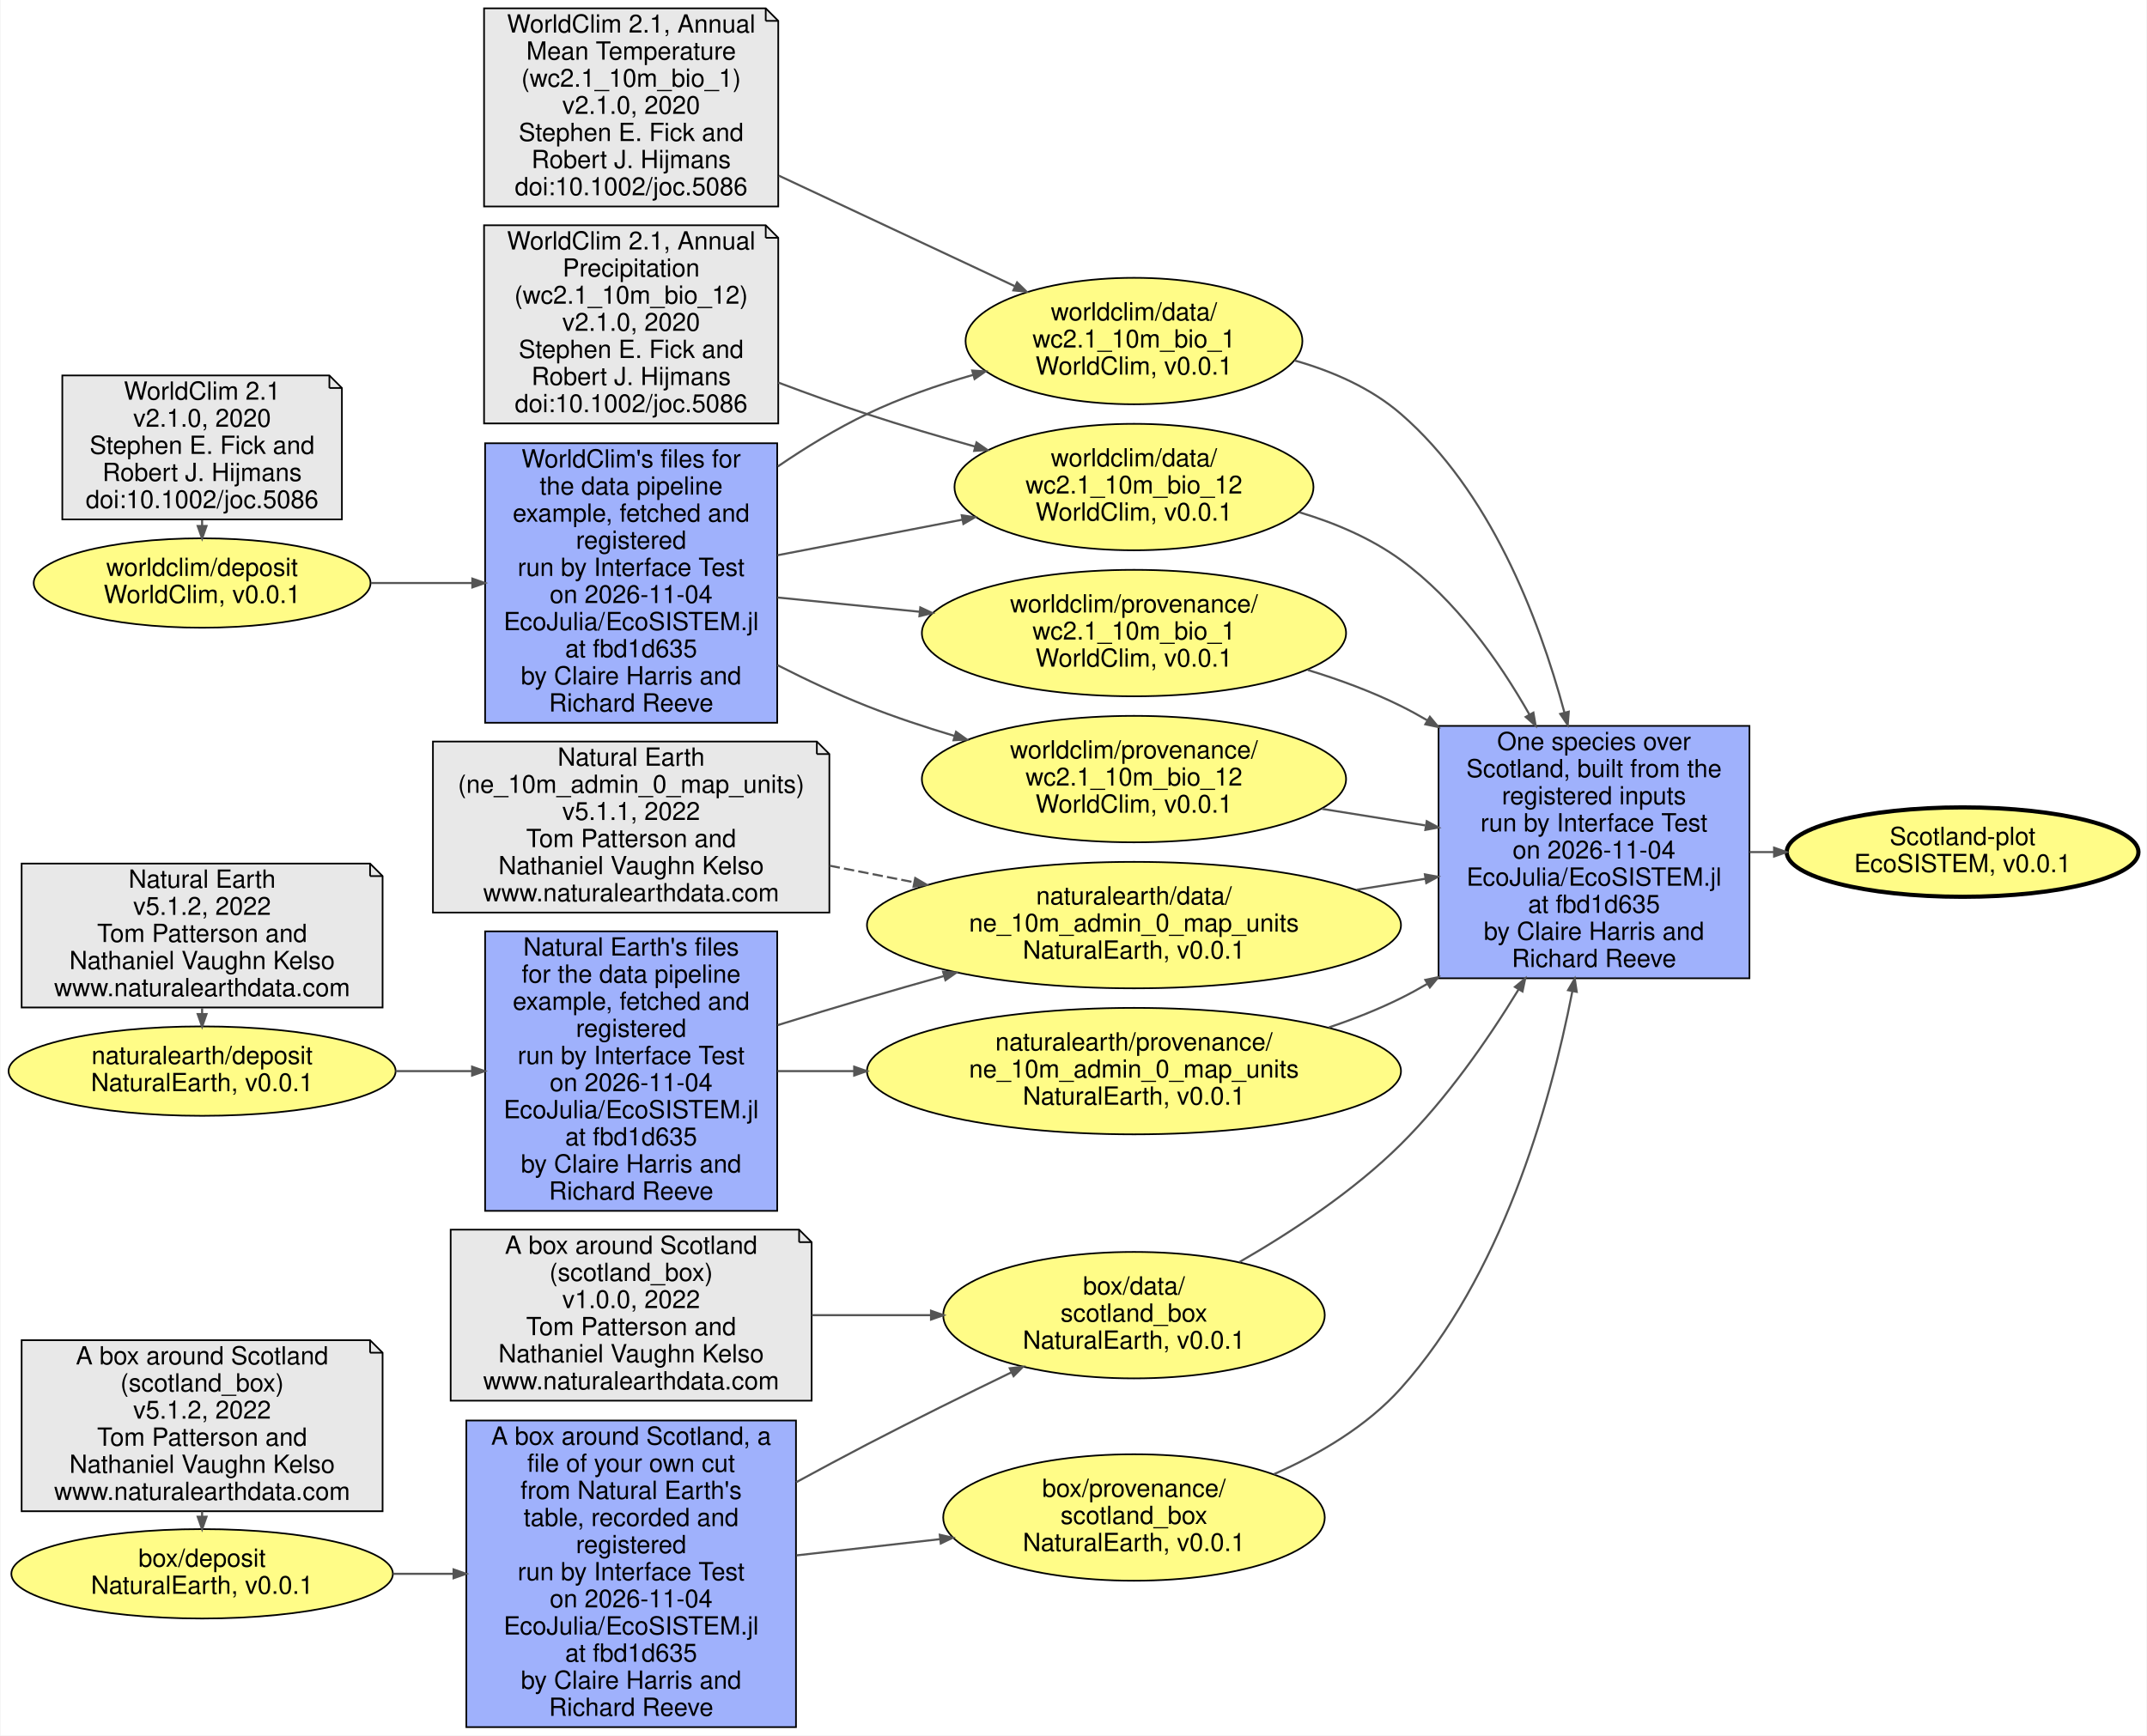
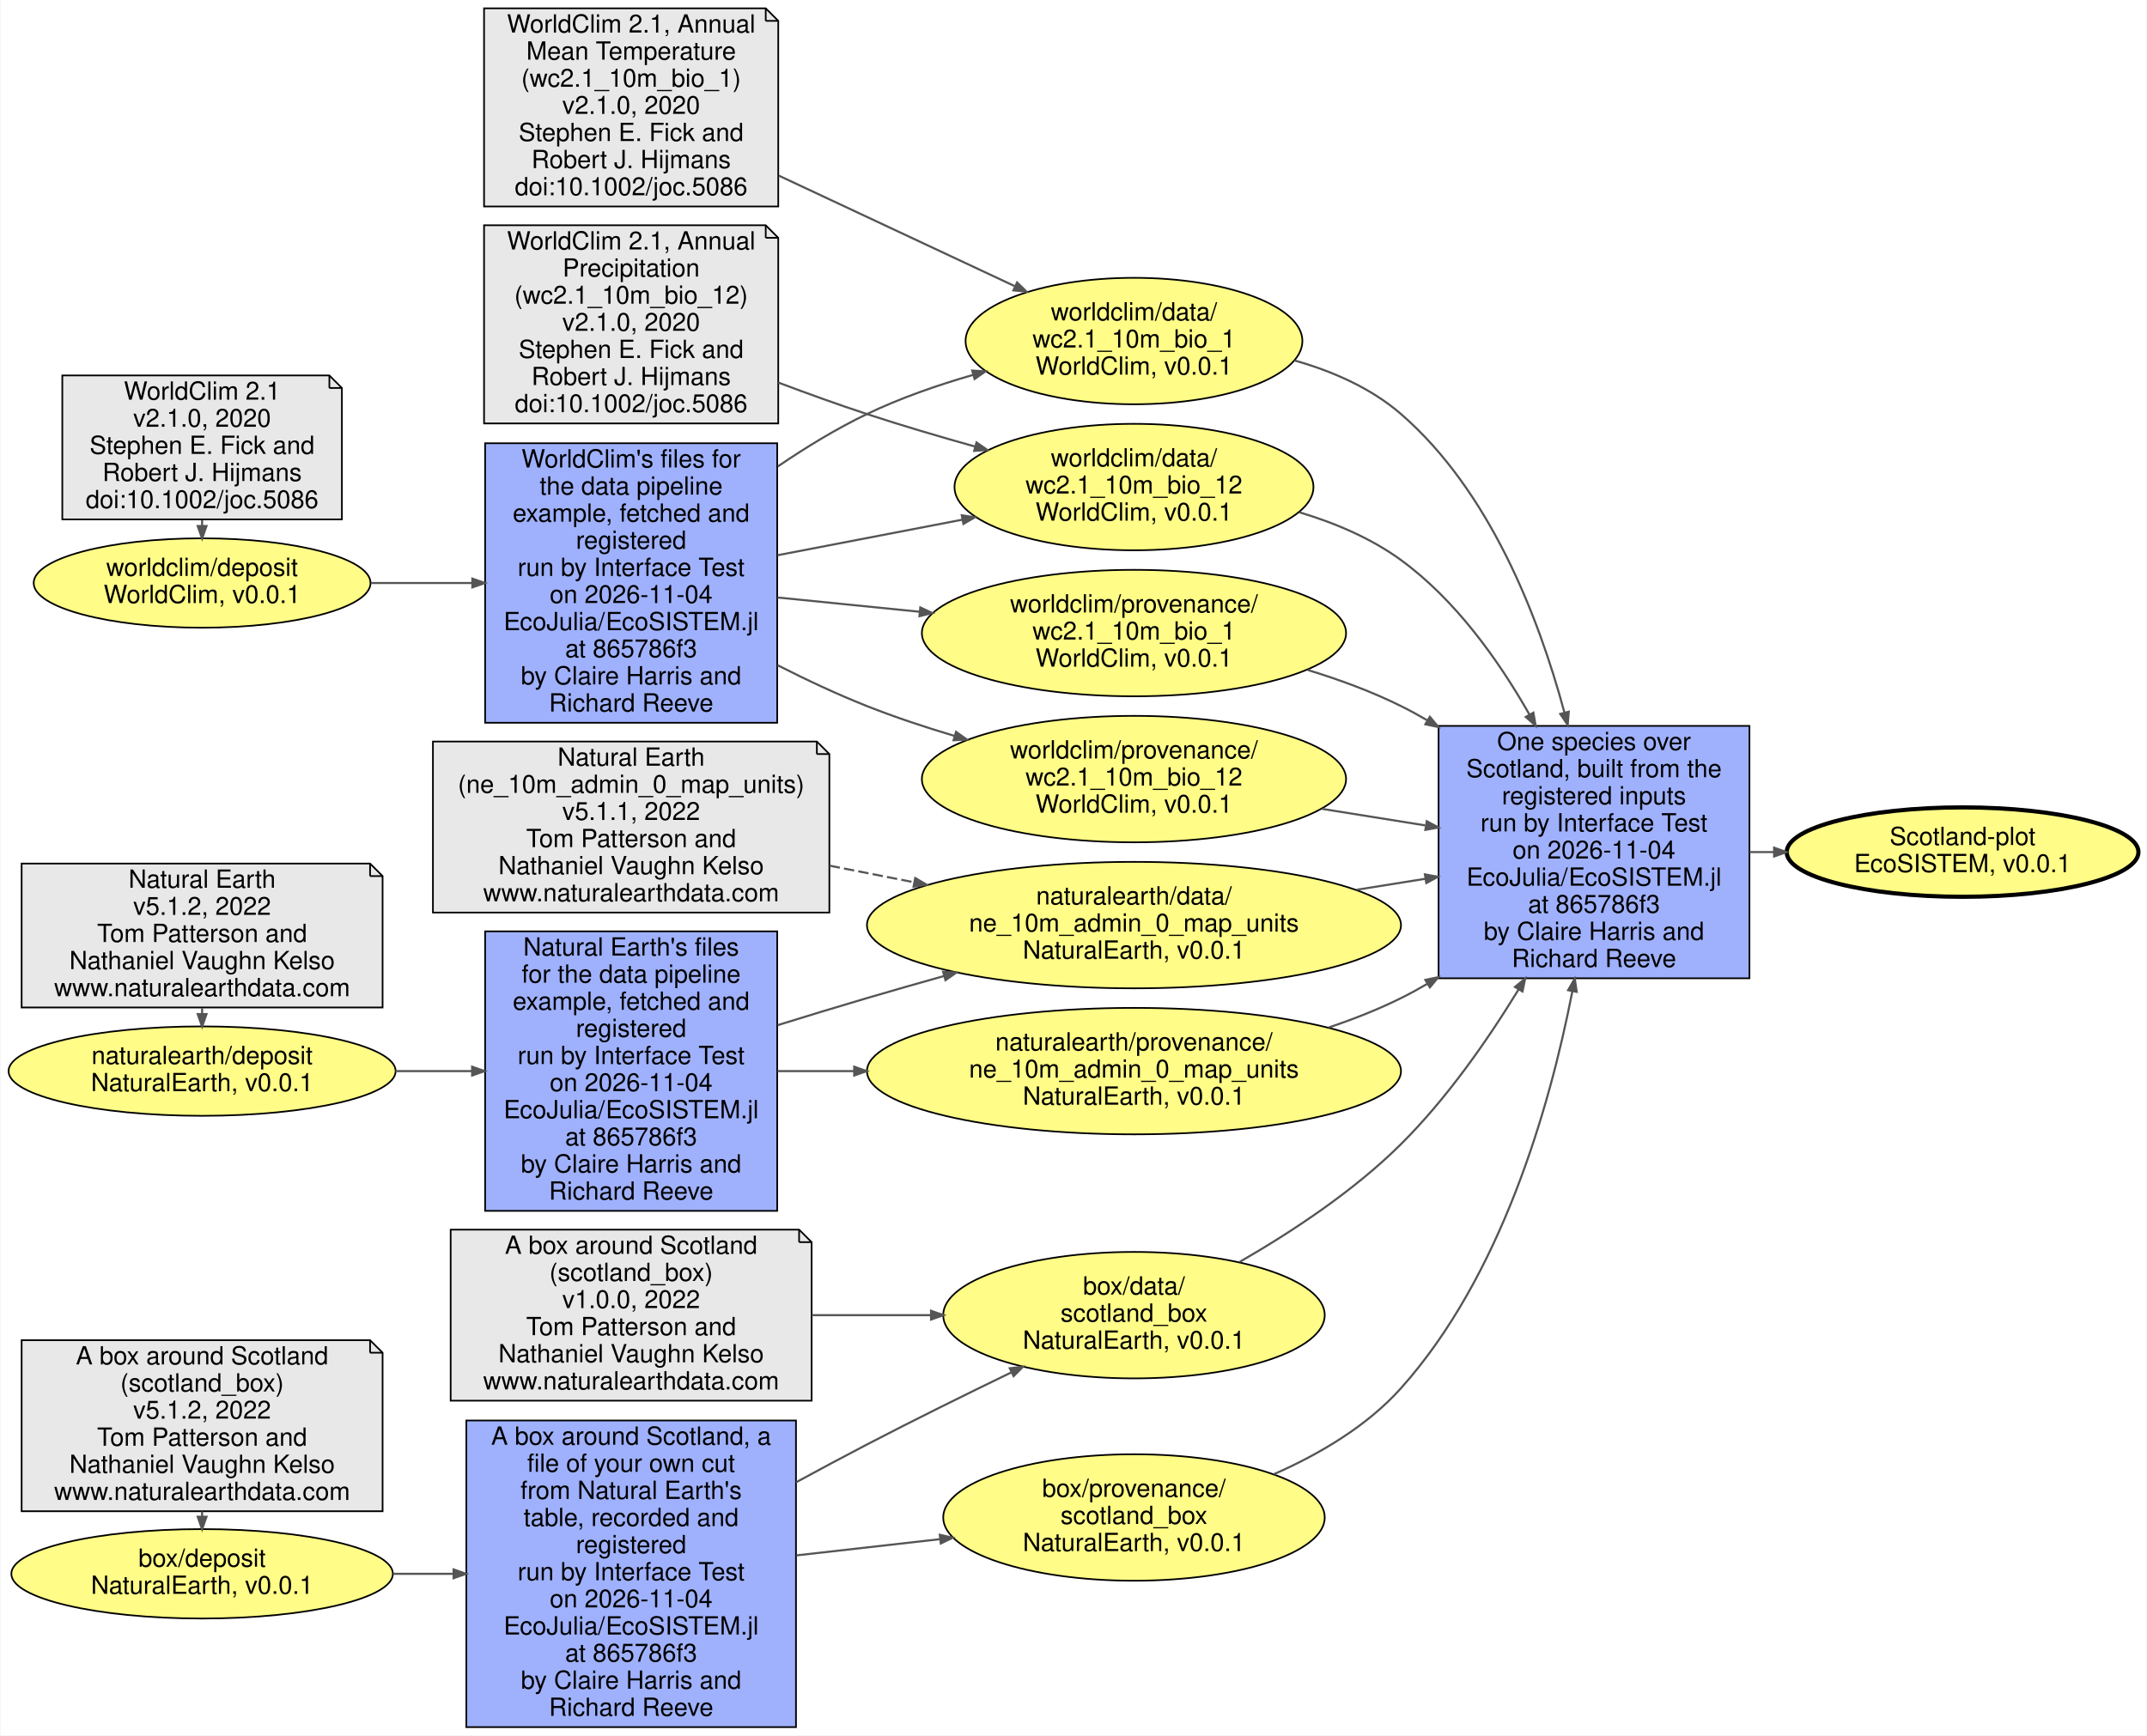
<svg xmlns="http://www.w3.org/2000/svg" width="1029pt" height="832pt" viewBox="0.00 0.00 1028.53 832.00">
  <g id="graph0" class="graph" transform="scale(1 1) rotate(0) translate(4 828)">
    <polygon fill="white" stroke="transparent" points="-4,4 -4,-828 1024.53,-828 1024.53,4 -4,4" />
    <g id="node1" class="node">
      <ellipse fill="#fffc87" stroke="black" stroke-width="2" cx="936.38" cy="-419.5" rx="84.29" ry="21.43" />
      <text text-anchor="middle" x="936.38" y="-422.9" font-family="Helvetica,sans-Serif" font-size="12.00">Scotland-plot</text>
      <text text-anchor="middle" x="936.38" y="-409.9" font-family="Helvetica,sans-Serif" font-size="12.00">EcoSISTEM, v0.0.1</text>
    </g>
    <g id="node2" class="node">
      <ellipse fill="#fffc87" stroke="black" stroke-width="0.8" cx="539.25" cy="-664.5" rx="80.72" ry="30.31" />
      <text text-anchor="middle" x="539.25" y="-674.4" font-family="Helvetica,sans-Serif" font-size="12.00">worldclim/data/</text>
      <text text-anchor="middle" x="539.25" y="-661.4" font-family="Helvetica,sans-Serif" font-size="12.00">wc2.1_10m_bio_1</text>
      <text text-anchor="middle" x="539.25" y="-648.4" font-family="Helvetica,sans-Serif" font-size="12.00">WorldClim, v0.0.1</text>
    </g>
    <g id="node20" class="node">
      <polygon fill="#9fb1fc" stroke="black" stroke-width="0.8" points="834.23,-480 685.23,-480 685.23,-359 834.23,-359 834.23,-480" />
      <text text-anchor="middle" x="759.73" y="-468.4" font-family="Helvetica,sans-Serif" font-size="12.00">One species over</text>
      <text text-anchor="middle" x="759.73" y="-455.4" font-family="Helvetica,sans-Serif" font-size="12.00">Scotland, built from the</text>
      <text text-anchor="middle" x="759.73" y="-442.4" font-family="Helvetica,sans-Serif" font-size="12.00">registered inputs</text>
      <text text-anchor="middle" x="759.73" y="-429.4" font-family="Helvetica,sans-Serif" font-size="12.00">run by Interface Test</text>
      <text text-anchor="middle" x="759.73" y="-416.4" font-family="Helvetica,sans-Serif" font-size="12.00">on 2026-11-04</text>
      <text text-anchor="middle" x="759.73" y="-403.4" font-family="Helvetica,sans-Serif" font-size="12.00">EcoJulia/EcoSISTEM.jl</text>
-       <text text-anchor="middle" x="759.73" y="-390.4" font-family="Helvetica,sans-Serif" font-size="12.00">at fbd1d635</text>
+       <text text-anchor="middle" x="759.73" y="-390.4" font-family="Helvetica,sans-Serif" font-size="12.00">at 865786f3</text>
      <text text-anchor="middle" x="759.73" y="-377.4" font-family="Helvetica,sans-Serif" font-size="12.00">by Claire Harris and</text>
      <text text-anchor="middle" x="759.73" y="-364.4" font-family="Helvetica,sans-Serif" font-size="12.00">Richard Reeve</text>
    </g>
    <g id="edge8" class="edge">
      <path fill="none" stroke="#555555" d="M616.2,-655.19C634.51,-649.99 652.9,-641.94 667.23,-629.5 709.59,-592.77 733.04,-532.81 745.57,-486.35" />
      <polygon fill="#555555" stroke="#555555" points="747.62,-486.8 747.12,-480.46 743.56,-485.73 747.62,-486.8" />
    </g>
    <g id="node3" class="node">
      <polygon fill="#e8e8e8" stroke="black" stroke-width="0.8" points="362.76,-824 227.76,-824 227.76,-729 368.76,-729 368.76,-818 362.76,-824" />
      <polyline fill="none" stroke="black" stroke-width="0.8" points="362.76,-824 362.76,-818 " />
      <polyline fill="none" stroke="black" stroke-width="0.8" points="368.76,-818 362.76,-818 " />
      <text text-anchor="middle" x="298.26" y="-812.4" font-family="Helvetica,sans-Serif" font-size="12.00">WorldClim 2.1, Annual</text>
      <text text-anchor="middle" x="298.26" y="-799.4" font-family="Helvetica,sans-Serif" font-size="12.00">Mean Temperature</text>
      <text text-anchor="middle" x="298.26" y="-786.4" font-family="Helvetica,sans-Serif" font-size="12.00">(wc2.1_10m_bio_1)</text>
      <text text-anchor="middle" x="298.26" y="-773.4" font-family="Helvetica,sans-Serif" font-size="12.00">v2.1.0, 2020</text>
      <text text-anchor="middle" x="298.26" y="-760.4" font-family="Helvetica,sans-Serif" font-size="12.00">Stephen E. Fick and</text>
      <text text-anchor="middle" x="298.26" y="-747.4" font-family="Helvetica,sans-Serif" font-size="12.00">Robert J. Hijmans</text>
      <text text-anchor="middle" x="298.26" y="-734.4" font-family="Helvetica,sans-Serif" font-size="12.00">doi:10.1002/joc.5086</text>
    </g>
    <g id="edge1" class="edge">
      <path fill="none" stroke="#555555" d="M369.03,-743.8C404.98,-726.96 448.23,-706.69 482.01,-690.86" />
      <polygon fill="#555555" stroke="#555555" points="483.23,-692.6 487.77,-688.16 481.45,-688.8 483.23,-692.6" />
    </g>
    <g id="node4" class="node">
      <ellipse fill="#fffc87" stroke="black" stroke-width="0.8" cx="539.25" cy="-594.5" rx="86.03" ry="30.31" />
      <text text-anchor="middle" x="539.25" y="-604.4" font-family="Helvetica,sans-Serif" font-size="12.00">worldclim/data/</text>
      <text text-anchor="middle" x="539.25" y="-591.4" font-family="Helvetica,sans-Serif" font-size="12.00">wc2.1_10m_bio_12</text>
      <text text-anchor="middle" x="539.25" y="-578.4" font-family="Helvetica,sans-Serif" font-size="12.00">WorldClim, v0.0.1</text>
    </g>
    <g id="edge9" class="edge">
      <path fill="none" stroke="#555555" d="M618.49,-582.42C635.63,-577.28 652.92,-569.95 667.23,-559.5 693.18,-540.56 713.79,-511.85 728.83,-485.35" />
      <polygon fill="#555555" stroke="#555555" points="730.68,-486.34 731.76,-480.08 727.01,-484.3 730.68,-486.34" />
    </g>
    <g id="node5" class="node">
      <polygon fill="#e8e8e8" stroke="black" stroke-width="0.8" points="362.76,-720 227.76,-720 227.76,-625 368.76,-625 368.76,-714 362.76,-720" />
      <polyline fill="none" stroke="black" stroke-width="0.8" points="362.76,-720 362.76,-714 " />
      <polyline fill="none" stroke="black" stroke-width="0.8" points="368.76,-714 362.76,-714 " />
      <text text-anchor="middle" x="298.26" y="-708.4" font-family="Helvetica,sans-Serif" font-size="12.00">WorldClim 2.1, Annual</text>
      <text text-anchor="middle" x="298.26" y="-695.4" font-family="Helvetica,sans-Serif" font-size="12.00">Precipitation</text>
      <text text-anchor="middle" x="298.26" y="-682.4" font-family="Helvetica,sans-Serif" font-size="12.00">(wc2.1_10m_bio_12)</text>
      <text text-anchor="middle" x="298.26" y="-669.4" font-family="Helvetica,sans-Serif" font-size="12.00">v2.1.0, 2020</text>
      <text text-anchor="middle" x="298.26" y="-656.4" font-family="Helvetica,sans-Serif" font-size="12.00">Stephen E. Fick and</text>
      <text text-anchor="middle" x="298.26" y="-643.4" font-family="Helvetica,sans-Serif" font-size="12.00">Robert J. Hijmans</text>
      <text text-anchor="middle" x="298.26" y="-630.4" font-family="Helvetica,sans-Serif" font-size="12.00">doi:10.1002/joc.5086</text>
    </g>
    <g id="edge2" class="edge">
      <path fill="none" stroke="#555555" d="M368.79,-644.6C382.76,-639.33 397.41,-634.06 411.26,-629.5 427.95,-624.01 446.06,-618.67 463.23,-613.87" />
      <polygon fill="#555555" stroke="#555555" points="463.79,-615.89 469.01,-612.27 462.67,-611.85 463.79,-615.89" />
    </g>
    <g id="node6" class="node">
      <ellipse fill="#fffc87" stroke="black" stroke-width="0.8" cx="539.25" cy="-524.5" rx="101.65" ry="30.31" />
      <text text-anchor="middle" x="539.25" y="-534.4" font-family="Helvetica,sans-Serif" font-size="12.00">worldclim/provenance/</text>
      <text text-anchor="middle" x="539.25" y="-521.4" font-family="Helvetica,sans-Serif" font-size="12.00">wc2.1_10m_bio_1</text>
      <text text-anchor="middle" x="539.25" y="-508.4" font-family="Helvetica,sans-Serif" font-size="12.00">WorldClim, v0.0.1</text>
    </g>
    <g id="edge10" class="edge">
      <path fill="none" stroke="#555555" d="M622.58,-506.79C637.82,-502.13 653.31,-496.42 667.23,-489.5 671.45,-487.4 675.67,-485.1 679.85,-482.65" />
      <polygon fill="#555555" stroke="#555555" points="681.07,-484.36 685.12,-479.46 678.9,-480.77 681.07,-484.36" />
    </g>
    <g id="node7" class="node">
      <ellipse fill="#fffc87" stroke="black" stroke-width="0.8" cx="539.25" cy="-454.5" rx="101.65" ry="30.31" />
      <text text-anchor="middle" x="539.25" y="-464.4" font-family="Helvetica,sans-Serif" font-size="12.00">worldclim/provenance/</text>
      <text text-anchor="middle" x="539.25" y="-451.4" font-family="Helvetica,sans-Serif" font-size="12.00">wc2.1_10m_bio_12</text>
      <text text-anchor="middle" x="539.25" y="-438.4" font-family="Helvetica,sans-Serif" font-size="12.00">WorldClim, v0.0.1</text>
    </g>
    <g id="edge11" class="edge">
      <path fill="none" stroke="#555555" d="M629.43,-440.21C645.78,-437.59 662.76,-434.87 678.82,-432.3" />
      <polygon fill="#555555" stroke="#555555" points="679.57,-434.31 685.17,-431.29 678.91,-430.16 679.57,-434.31" />
    </g>
    <g id="node8" class="node">
      <ellipse fill="#fffc87" stroke="black" stroke-width="0.8" cx="539.25" cy="-384.5" rx="127.97" ry="30.31" />
      <text text-anchor="middle" x="539.25" y="-394.4" font-family="Helvetica,sans-Serif" font-size="12.00">naturalearth/data/</text>
      <text text-anchor="middle" x="539.25" y="-381.4" font-family="Helvetica,sans-Serif" font-size="12.00">ne_10m_admin_0_map_units</text>
      <text text-anchor="middle" x="539.25" y="-368.4" font-family="Helvetica,sans-Serif" font-size="12.00">NaturalEarth, v0.0.1</text>
    </g>
    <g id="edge12" class="edge">
      <path fill="none" stroke="#555555" d="M645.97,-401.44C657.09,-403.22 668.26,-405.01 679.02,-406.73" />
      <polygon fill="#555555" stroke="#555555" points="678.69,-408.8 684.95,-407.68 679.36,-404.66 678.69,-408.8" />
    </g>
    <g id="node9" class="node">
      <polygon fill="#e8e8e8" stroke="black" stroke-width="0.8" points="387.26,-472.5 203.26,-472.5 203.26,-390.5 393.26,-390.5 393.26,-466.5 387.26,-472.5" />
      <polyline fill="none" stroke="black" stroke-width="0.8" points="387.26,-472.5 387.26,-466.5 " />
      <polyline fill="none" stroke="black" stroke-width="0.8" points="393.26,-466.5 387.26,-466.5 " />
      <text text-anchor="middle" x="298.26" y="-460.9" font-family="Helvetica,sans-Serif" font-size="12.00">Natural Earth</text>
      <text text-anchor="middle" x="298.26" y="-447.9" font-family="Helvetica,sans-Serif" font-size="12.00">(ne_10m_admin_0_map_units)</text>
      <text text-anchor="middle" x="298.26" y="-434.9" font-family="Helvetica,sans-Serif" font-size="12.00">v5.1.1, 2022</text>
      <text text-anchor="middle" x="298.26" y="-421.9" font-family="Helvetica,sans-Serif" font-size="12.00">Tom Patterson and</text>
      <text text-anchor="middle" x="298.26" y="-408.9" font-family="Helvetica,sans-Serif" font-size="12.00">Nathaniel Vaughn Kelso</text>
      <text text-anchor="middle" x="298.26" y="-395.9" font-family="Helvetica,sans-Serif" font-size="12.00">www.naturalearthdata.com</text>
    </g>
    <g id="edge5" class="edge">
      <path fill="none" stroke="#555555" stroke-dasharray="5,2" d="M393.37,-412.99C406.63,-410.39 420.31,-407.69 433.75,-405.05" />
      <polygon fill="#555555" stroke="#555555" points="434.42,-407.06 439.9,-403.84 433.61,-402.94 434.42,-407.06" />
    </g>
    <g id="node10" class="node">
      <ellipse fill="#fffc87" stroke="black" stroke-width="0.8" cx="539.25" cy="-314.5" rx="127.97" ry="30.31" />
      <text text-anchor="middle" x="539.25" y="-324.4" font-family="Helvetica,sans-Serif" font-size="12.00">naturalearth/provenance/</text>
      <text text-anchor="middle" x="539.25" y="-311.4" font-family="Helvetica,sans-Serif" font-size="12.00">ne_10m_admin_0_map_units</text>
      <text text-anchor="middle" x="539.25" y="-298.4" font-family="Helvetica,sans-Serif" font-size="12.00">NaturalEarth, v0.0.1</text>
    </g>
    <g id="edge13" class="edge">
      <path fill="none" stroke="#555555" d="M632.68,-335.45C644.58,-339.45 656.38,-344.11 667.23,-349.5 671.45,-351.6 675.67,-353.9 679.85,-356.35" />
      <polygon fill="#555555" stroke="#555555" points="678.9,-358.23 685.12,-359.54 681.07,-354.64 678.9,-358.23" />
    </g>
    <g id="node11" class="node">
      <ellipse fill="#fffc87" stroke="black" stroke-width="0.8" cx="539.25" cy="-197.5" rx="91.43" ry="30.31" />
      <text text-anchor="middle" x="539.25" y="-207.4" font-family="Helvetica,sans-Serif" font-size="12.00">box/data/</text>
      <text text-anchor="middle" x="539.25" y="-194.4" font-family="Helvetica,sans-Serif" font-size="12.00">scotland_box</text>
      <text text-anchor="middle" x="539.25" y="-181.4" font-family="Helvetica,sans-Serif" font-size="12.00">NaturalEarth, v0.0.1</text>
    </g>
    <g id="edge14" class="edge">
      <path fill="none" stroke="#555555" d="M589.85,-223C614.87,-237.4 644.63,-257.02 667.23,-279.5 688.95,-301.1 708.31,-328.67 723.57,-353.63" />
      <polygon fill="#555555" stroke="#555555" points="721.86,-354.86 726.76,-358.91 725.45,-352.69 721.86,-354.86" />
    </g>
    <g id="node12" class="node">
      <polygon fill="#e8e8e8" stroke="black" stroke-width="0.8" points="378.76,-238.5 211.76,-238.5 211.76,-156.5 384.76,-156.5 384.76,-232.5 378.76,-238.5" />
      <polyline fill="none" stroke="black" stroke-width="0.8" points="378.76,-238.5 378.76,-232.5 " />
      <polyline fill="none" stroke="black" stroke-width="0.8" points="384.76,-232.5 378.76,-232.5 " />
      <text text-anchor="middle" x="298.26" y="-226.9" font-family="Helvetica,sans-Serif" font-size="12.00">A box around Scotland</text>
      <text text-anchor="middle" x="298.26" y="-213.9" font-family="Helvetica,sans-Serif" font-size="12.00">(scotland_box)</text>
      <text text-anchor="middle" x="298.26" y="-200.9" font-family="Helvetica,sans-Serif" font-size="12.00">v1.0.0, 2022</text>
      <text text-anchor="middle" x="298.26" y="-187.9" font-family="Helvetica,sans-Serif" font-size="12.00">Tom Patterson and</text>
      <text text-anchor="middle" x="298.26" y="-174.9" font-family="Helvetica,sans-Serif" font-size="12.00">Nathaniel Vaughn Kelso</text>
      <text text-anchor="middle" x="298.26" y="-161.9" font-family="Helvetica,sans-Serif" font-size="12.00">www.naturalearthdata.com</text>
    </g>
    <g id="edge3" class="edge">
      <path fill="none" stroke="#555555" d="M384.87,-197.5C403.28,-197.5 422.86,-197.5 441.65,-197.5" />
      <polygon fill="#555555" stroke="#555555" points="441.99,-199.6 447.99,-197.5 441.99,-195.4 441.99,-199.6" />
    </g>
    <g id="node13" class="node">
      <ellipse fill="#fffc87" stroke="black" stroke-width="0.8" cx="539.25" cy="-100.5" rx="91.43" ry="30.31" />
      <text text-anchor="middle" x="539.25" y="-110.4" font-family="Helvetica,sans-Serif" font-size="12.00">box/provenance/</text>
      <text text-anchor="middle" x="539.25" y="-97.4" font-family="Helvetica,sans-Serif" font-size="12.00">scotland_box</text>
      <text text-anchor="middle" x="539.25" y="-84.4" font-family="Helvetica,sans-Serif" font-size="12.00">NaturalEarth, v0.0.1</text>
    </g>
    <g id="edge15" class="edge">
      <path fill="none" stroke="#555555" d="M606.36,-121.28C628.16,-130.88 650.97,-144.3 667.23,-162.5 715.04,-215.99 738.31,-296.17 749.34,-352.71" />
      <polygon fill="#555555" stroke="#555555" points="747.31,-353.3 750.5,-358.8 751.44,-352.51 747.31,-353.3" />
    </g>
    <g id="node14" class="node">
      <ellipse fill="#fffc87" stroke="black" stroke-width="0.8" cx="92.63" cy="-548.5" rx="80.72" ry="21.43" />
      <text text-anchor="middle" x="92.63" y="-551.9" font-family="Helvetica,sans-Serif" font-size="12.00">worldclim/deposit</text>
      <text text-anchor="middle" x="92.63" y="-538.9" font-family="Helvetica,sans-Serif" font-size="12.00">WorldClim, v0.0.1</text>
    </g>
    <g id="node21" class="node">
      <polygon fill="#9fb1fc" stroke="black" stroke-width="0.8" points="368.26,-615.5 228.26,-615.5 228.26,-481.5 368.26,-481.5 368.26,-615.5" />
      <text text-anchor="middle" x="298.26" y="-603.9" font-family="Helvetica,sans-Serif" font-size="12.00">WorldClim's files for</text>
      <text text-anchor="middle" x="298.26" y="-590.9" font-family="Helvetica,sans-Serif" font-size="12.00">the data pipeline</text>
      <text text-anchor="middle" x="298.26" y="-577.9" font-family="Helvetica,sans-Serif" font-size="12.00">example, fetched and</text>
      <text text-anchor="middle" x="298.26" y="-564.9" font-family="Helvetica,sans-Serif" font-size="12.00">registered</text>
      <text text-anchor="middle" x="298.26" y="-551.9" font-family="Helvetica,sans-Serif" font-size="12.00">run by Interface Test</text>
      <text text-anchor="middle" x="298.26" y="-538.9" font-family="Helvetica,sans-Serif" font-size="12.00">on 2026-11-04</text>
      <text text-anchor="middle" x="298.26" y="-525.9" font-family="Helvetica,sans-Serif" font-size="12.00">EcoJulia/EcoSISTEM.jl</text>
-       <text text-anchor="middle" x="298.26" y="-512.9" font-family="Helvetica,sans-Serif" font-size="12.00">at fbd1d635</text>
+       <text text-anchor="middle" x="298.26" y="-512.9" font-family="Helvetica,sans-Serif" font-size="12.00">at 865786f3</text>
      <text text-anchor="middle" x="298.26" y="-499.9" font-family="Helvetica,sans-Serif" font-size="12.00">by Claire Harris and</text>
      <text text-anchor="middle" x="298.26" y="-486.9" font-family="Helvetica,sans-Serif" font-size="12.00">Richard Reeve</text>
    </g>
    <g id="edge16" class="edge">
      <path fill="none" stroke="#555555" d="M173.53,-548.5C189.46,-548.5 206.15,-548.5 221.93,-548.5" />
      <polygon fill="#555555" stroke="#555555" points="222.16,-550.6 228.16,-548.5 222.16,-546.4 222.16,-550.6" />
    </g>
    <g id="node15" class="node">
      <polygon fill="#e8e8e8" stroke="black" stroke-width="0.8" points="153.63,-648 25.63,-648 25.63,-579 159.63,-579 159.63,-642 153.63,-648" />
      <polyline fill="none" stroke="black" stroke-width="0.8" points="153.63,-648 153.63,-642 " />
      <polyline fill="none" stroke="black" stroke-width="0.8" points="159.63,-642 153.63,-642 " />
      <text text-anchor="middle" x="92.63" y="-636.4" font-family="Helvetica,sans-Serif" font-size="12.00">WorldClim 2.1</text>
      <text text-anchor="middle" x="92.63" y="-623.4" font-family="Helvetica,sans-Serif" font-size="12.00">v2.1.0, 2020</text>
      <text text-anchor="middle" x="92.63" y="-610.4" font-family="Helvetica,sans-Serif" font-size="12.00">Stephen E. Fick and</text>
      <text text-anchor="middle" x="92.63" y="-597.4" font-family="Helvetica,sans-Serif" font-size="12.00">Robert J. Hijmans</text>
      <text text-anchor="middle" x="92.63" y="-584.4" font-family="Helvetica,sans-Serif" font-size="12.00">doi:10.1002/joc.5086</text>
    </g>
    <g id="edge4" class="edge">
      <path fill="none" stroke="#555555" d="M92.63,-578.7C92.63,-577.77 92.63,-576.85 92.63,-575.93" />
      <polygon fill="#555555" stroke="#555555" points="94.73,-575.83 92.63,-569.83 90.53,-575.83 94.73,-575.83" />
    </g>
    <g id="node16" class="node">
      <ellipse fill="#fffc87" stroke="black" stroke-width="0.8" cx="92.63" cy="-314.5" rx="92.76" ry="21.43" />
      <text text-anchor="middle" x="92.63" y="-317.9" font-family="Helvetica,sans-Serif" font-size="12.00">naturalearth/deposit</text>
      <text text-anchor="middle" x="92.63" y="-304.9" font-family="Helvetica,sans-Serif" font-size="12.00">NaturalEarth, v0.0.1</text>
    </g>
    <g id="node22" class="node">
      <polygon fill="#9fb1fc" stroke="black" stroke-width="0.8" points="368.26,-381.5 228.26,-381.5 228.26,-247.5 368.26,-247.5 368.26,-381.5" />
      <text text-anchor="middle" x="298.26" y="-369.9" font-family="Helvetica,sans-Serif" font-size="12.00">Natural Earth's files</text>
      <text text-anchor="middle" x="298.26" y="-356.9" font-family="Helvetica,sans-Serif" font-size="12.00">for the data pipeline</text>
      <text text-anchor="middle" x="298.26" y="-343.9" font-family="Helvetica,sans-Serif" font-size="12.00">example, fetched and</text>
      <text text-anchor="middle" x="298.26" y="-330.9" font-family="Helvetica,sans-Serif" font-size="12.00">registered</text>
      <text text-anchor="middle" x="298.26" y="-317.9" font-family="Helvetica,sans-Serif" font-size="12.00">run by Interface Test</text>
      <text text-anchor="middle" x="298.26" y="-304.9" font-family="Helvetica,sans-Serif" font-size="12.00">on 2026-11-04</text>
      <text text-anchor="middle" x="298.26" y="-291.9" font-family="Helvetica,sans-Serif" font-size="12.00">EcoJulia/EcoSISTEM.jl</text>
-       <text text-anchor="middle" x="298.26" y="-278.9" font-family="Helvetica,sans-Serif" font-size="12.00">at fbd1d635</text>
+       <text text-anchor="middle" x="298.26" y="-278.9" font-family="Helvetica,sans-Serif" font-size="12.00">at 865786f3</text>
      <text text-anchor="middle" x="298.26" y="-265.9" font-family="Helvetica,sans-Serif" font-size="12.00">by Claire Harris and</text>
      <text text-anchor="middle" x="298.26" y="-252.9" font-family="Helvetica,sans-Serif" font-size="12.00">Richard Reeve</text>
    </g>
    <g id="edge17" class="edge">
      <path fill="none" stroke="#555555" d="M185.32,-314.5C197.55,-314.5 209.97,-314.5 221.87,-314.5" />
      <polygon fill="#555555" stroke="#555555" points="222.05,-316.6 228.05,-314.5 222.05,-312.4 222.05,-316.6" />
    </g>
    <g id="node17" class="node">
      <polygon fill="#e8e8e8" stroke="black" stroke-width="0.8" points="173.13,-414 6.13,-414 6.13,-345 179.13,-345 179.13,-408 173.13,-414" />
      <polyline fill="none" stroke="black" stroke-width="0.8" points="173.13,-414 173.13,-408 " />
      <polyline fill="none" stroke="black" stroke-width="0.8" points="179.13,-408 173.13,-408 " />
      <text text-anchor="middle" x="92.63" y="-402.4" font-family="Helvetica,sans-Serif" font-size="12.00">Natural Earth</text>
      <text text-anchor="middle" x="92.63" y="-389.4" font-family="Helvetica,sans-Serif" font-size="12.00">v5.1.2, 2022</text>
      <text text-anchor="middle" x="92.63" y="-376.4" font-family="Helvetica,sans-Serif" font-size="12.00">Tom Patterson and</text>
      <text text-anchor="middle" x="92.63" y="-363.4" font-family="Helvetica,sans-Serif" font-size="12.00">Nathaniel Vaughn Kelso</text>
      <text text-anchor="middle" x="92.63" y="-350.4" font-family="Helvetica,sans-Serif" font-size="12.00">www.naturalearthdata.com</text>
    </g>
    <g id="edge6" class="edge">
      <path fill="none" stroke="#555555" stroke-dasharray="5,2" d="M92.63,-344.7C92.63,-343.77 92.63,-342.85 92.63,-341.93" />
      <polygon fill="#555555" stroke="#555555" points="94.73,-341.83 92.63,-335.83 90.53,-341.83 94.73,-341.83" />
    </g>
    <g id="node18" class="node">
      <ellipse fill="#fffc87" stroke="black" stroke-width="0.8" cx="92.63" cy="-73.5" rx="91.43" ry="21.43" />
      <text text-anchor="middle" x="92.63" y="-76.9" font-family="Helvetica,sans-Serif" font-size="12.00">box/deposit</text>
      <text text-anchor="middle" x="92.63" y="-63.9" font-family="Helvetica,sans-Serif" font-size="12.00">NaturalEarth, v0.0.1</text>
    </g>
    <g id="node23" class="node">
      <polygon fill="#9fb1fc" stroke="black" stroke-width="0.8" points="377.26,-147 219.26,-147 219.26,0 377.26,0 377.26,-147" />
      <text text-anchor="middle" x="298.26" y="-135.4" font-family="Helvetica,sans-Serif" font-size="12.00">A box around Scotland, a</text>
      <text text-anchor="middle" x="298.26" y="-122.4" font-family="Helvetica,sans-Serif" font-size="12.00">file of your own cut</text>
      <text text-anchor="middle" x="298.26" y="-109.4" font-family="Helvetica,sans-Serif" font-size="12.00">from Natural Earth's</text>
      <text text-anchor="middle" x="298.26" y="-96.4" font-family="Helvetica,sans-Serif" font-size="12.00">table, recorded and</text>
      <text text-anchor="middle" x="298.26" y="-83.4" font-family="Helvetica,sans-Serif" font-size="12.00">registered</text>
      <text text-anchor="middle" x="298.26" y="-70.4" font-family="Helvetica,sans-Serif" font-size="12.00">run by Interface Test</text>
      <text text-anchor="middle" x="298.26" y="-57.4" font-family="Helvetica,sans-Serif" font-size="12.00">on 2026-11-04</text>
      <text text-anchor="middle" x="298.26" y="-44.4" font-family="Helvetica,sans-Serif" font-size="12.00">EcoJulia/EcoSISTEM.jl</text>
-       <text text-anchor="middle" x="298.26" y="-31.4" font-family="Helvetica,sans-Serif" font-size="12.00">at fbd1d635</text>
+       <text text-anchor="middle" x="298.26" y="-31.4" font-family="Helvetica,sans-Serif" font-size="12.00">at 865786f3</text>
      <text text-anchor="middle" x="298.26" y="-18.4" font-family="Helvetica,sans-Serif" font-size="12.00">by Claire Harris and</text>
      <text text-anchor="middle" x="298.26" y="-5.4" font-family="Helvetica,sans-Serif" font-size="12.00">Richard Reeve</text>
    </g>
    <g id="edge18" class="edge">
      <path fill="none" stroke="#555555" d="M184.13,-73.5C193.72,-73.5 203.44,-73.5 212.95,-73.5" />
      <polygon fill="#555555" stroke="#555555" points="213.16,-75.6 219.16,-73.5 213.16,-71.4 213.16,-75.6" />
    </g>
    <g id="node19" class="node">
      <polygon fill="#e8e8e8" stroke="black" stroke-width="0.8" points="173.13,-185.5 6.13,-185.5 6.13,-103.5 179.13,-103.5 179.13,-179.5 173.13,-185.5" />
      <polyline fill="none" stroke="black" stroke-width="0.8" points="173.13,-185.5 173.13,-179.5 " />
      <polyline fill="none" stroke="black" stroke-width="0.8" points="179.13,-179.5 173.13,-179.5 " />
      <text text-anchor="middle" x="92.63" y="-173.9" font-family="Helvetica,sans-Serif" font-size="12.00">A box around Scotland</text>
      <text text-anchor="middle" x="92.63" y="-160.9" font-family="Helvetica,sans-Serif" font-size="12.00">(scotland_box)</text>
      <text text-anchor="middle" x="92.63" y="-147.9" font-family="Helvetica,sans-Serif" font-size="12.00">v5.1.2, 2022</text>
      <text text-anchor="middle" x="92.63" y="-134.9" font-family="Helvetica,sans-Serif" font-size="12.00">Tom Patterson and</text>
      <text text-anchor="middle" x="92.63" y="-121.9" font-family="Helvetica,sans-Serif" font-size="12.00">Nathaniel Vaughn Kelso</text>
      <text text-anchor="middle" x="92.63" y="-108.9" font-family="Helvetica,sans-Serif" font-size="12.00">www.naturalearthdata.com</text>
    </g>
    <g id="edge7" class="edge">
      <path fill="none" stroke="#555555" stroke-dasharray="5,2" d="M92.63,-103.39C92.63,-102.59 92.63,-101.79 92.63,-100.99" />
      <polygon fill="#555555" stroke="#555555" points="94.73,-100.86 92.63,-94.86 90.53,-100.86 94.73,-100.86" />
    </g>
    <g id="edge19" class="edge">
      <path fill="none" stroke="#555555" d="M834.29,-419.5C838.15,-419.5 842.04,-419.5 845.94,-419.5" />
      <polygon fill="#555555" stroke="#555555" points="846.06,-421.6 852.06,-419.5 846.06,-417.4 846.06,-421.6" />
    </g>
    <g id="edge20" class="edge">
      <path fill="none" stroke="#555555" d="M368.56,-604.38C382.19,-613.68 396.77,-622.54 411.26,-629.5 427.19,-637.15 445.07,-643.37 462.28,-648.32" />
      <polygon fill="#555555" stroke="#555555" points="461.74,-650.35 468.08,-649.96 462.87,-646.31 461.74,-650.35" />
    </g>
    <g id="edge21" class="edge">
      <path fill="none" stroke="#555555" d="M368.39,-561.81C396.06,-567.13 428.14,-573.31 456.92,-578.85" />
      <polygon fill="#555555" stroke="#555555" points="456.72,-580.95 463.01,-580.02 457.51,-576.82 456.72,-580.95" />
    </g>
    <g id="edge22" class="edge">
      <path fill="none" stroke="#555555" d="M368.39,-541.56C389.65,-539.42 413.51,-537.03 436.48,-534.72" />
      <polygon fill="#555555" stroke="#555555" points="436.85,-536.79 442.61,-534.1 436.43,-532.61 436.85,-536.79" />
    </g>
    <g id="edge23" class="edge">
      <path fill="none" stroke="#555555" d="M368.37,-509.13C382.31,-502.04 397.06,-495.12 411.26,-489.5 424.56,-484.23 438.95,-479.45 453.09,-475.23" />
      <polygon fill="#555555" stroke="#555555" points="453.97,-477.16 459.14,-473.46 452.79,-473.13 453.97,-477.16" />
    </g>
    <g id="edge24" class="edge">
      <path fill="none" stroke="#555555" d="M368.45,-336.53C382.59,-340.91 397.39,-345.42 411.26,-349.5 423.14,-352.99 435.67,-356.57 448.05,-360.05" />
      <polygon fill="#555555" stroke="#555555" points="447.77,-362.15 454.12,-361.74 448.91,-358.1 447.77,-362.15" />
    </g>
    <g id="edge25" class="edge">
      <path fill="none" stroke="#555555" d="M368.39,-314.5C380,-314.5 392.38,-314.5 404.98,-314.5" />
      <polygon fill="#555555" stroke="#555555" points="405.17,-316.6 411.17,-314.5 405.17,-312.4 405.17,-316.6" />
    </g>
    <g id="edge26" class="edge">
      <path fill="none" stroke="#555555" d="M377.31,-117.38C388.65,-123.55 400.22,-129.75 411.26,-135.5 433.73,-147.19 458.73,-159.54 480.57,-170.11" />
      <polygon fill="#555555" stroke="#555555" points="479.73,-172.04 486.05,-172.76 481.56,-168.26 479.73,-172.04" />
    </g>
    <g id="edge27" class="edge">
      <path fill="none" stroke="#555555" d="M377.52,-82.34C399.51,-84.83 423.63,-87.55 446.34,-90.12" />
      <polygon fill="#555555" stroke="#555555" points="446.19,-92.21 452.39,-90.8 446.66,-88.04 446.19,-92.21" />
    </g>
  </g>
</svg>
